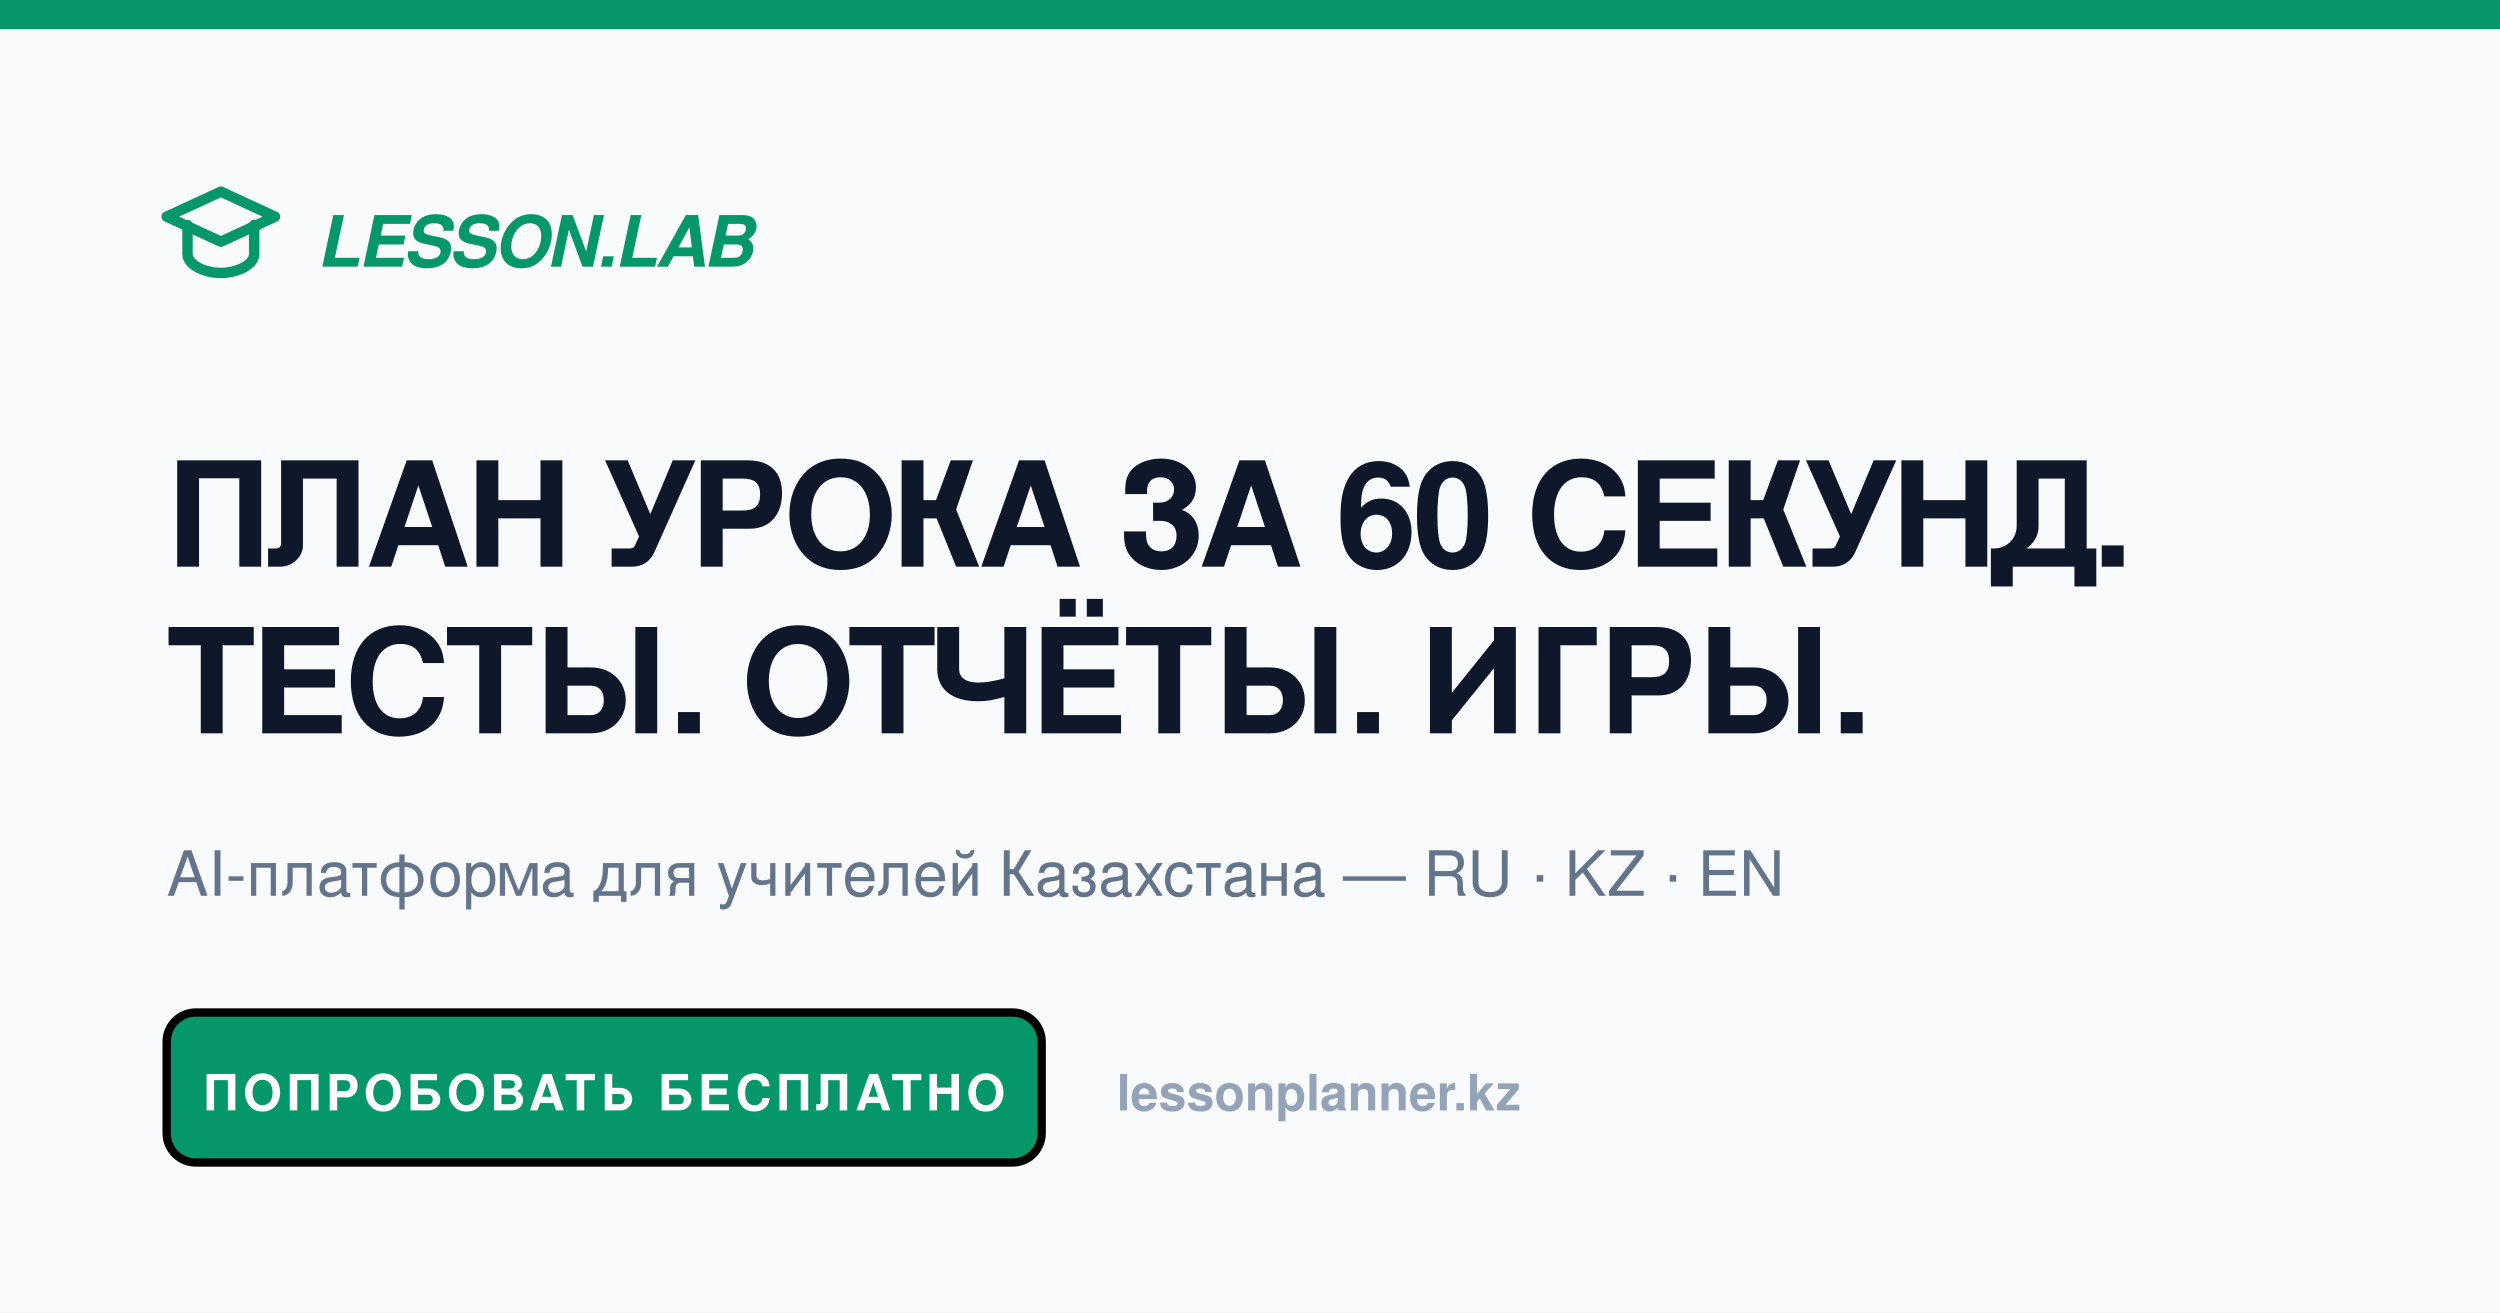
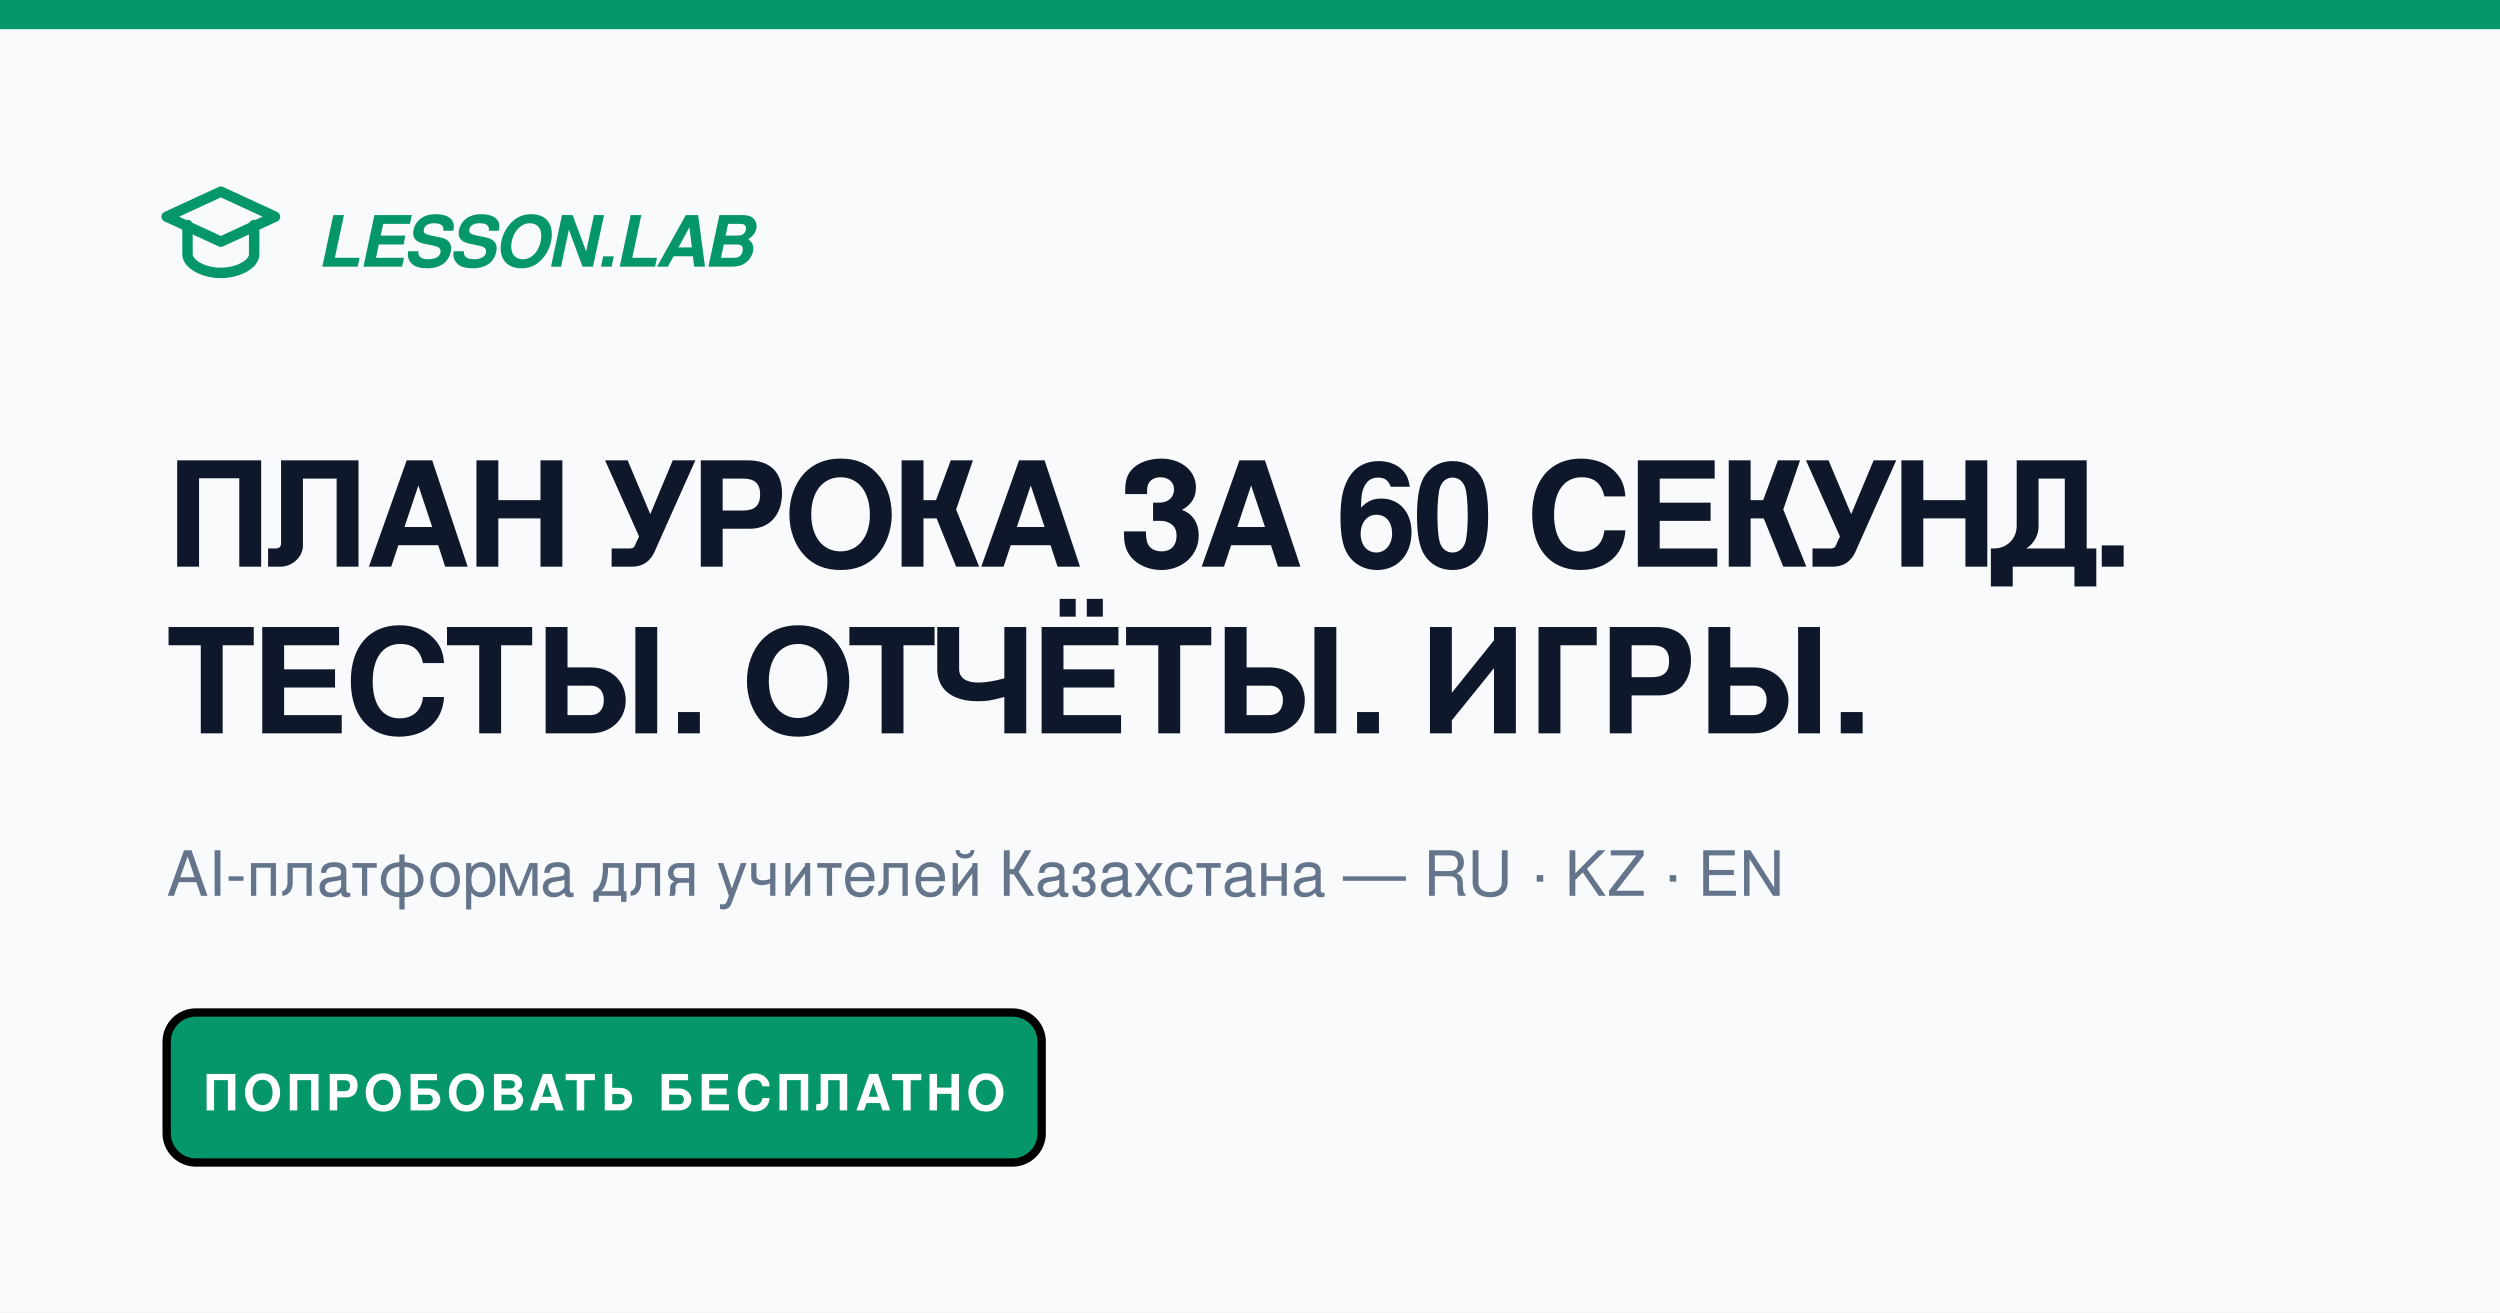
<svg xmlns="http://www.w3.org/2000/svg" viewBox="0 0 1200 630" width="1200" height="630">
  <rect width="1200" height="630" fill="#f8fafc" />
  <rect x="0" y="0" width="1200" height="14" fill="#059669" />
  <g transform="translate(80 92)" fill="none" stroke="#059669" stroke-width="5" stroke-linecap="round" stroke-linejoin="round">
    <path d="M26 0 L52 12 L26 24 L0 12 Z" />
    <path d="M10 16 v14 c0 5 8 9 16 9 s16 -4 16 -9 v-14" />
  </g>
  <text x="152" y="128" font-family="Helvetica, Arial, sans-serif" font-size="34" font-weight="bold" font-style="italic" fill="#059669" letter-spacing="-1">LESSON.LAB</text>
  <text x="80" y="272" font-family="Helvetica, Arial, sans-serif" font-size="70" font-weight="bold" fill="#0f172a" letter-spacing="-2">ПЛАН УРОКА ЗА 60 СЕКУНД.</text>
  <text x="80" y="352" font-family="Helvetica, Arial, sans-serif" font-size="70" font-weight="bold" fill="#0f172a" letter-spacing="-2">ТЕСТЫ. ОТЧЁТЫ. ИГРЫ.</text>
  <text x="80" y="430" font-family="Helvetica, Arial, sans-serif" font-size="30" fill="#64748b">AI-платформа для учителей Казахстана — RU · KZ · EN</text>
  <g transform="translate(80 486)">
    <rect x="0" y="0" width="420" height="72" rx="14" fill="#059669" stroke="#000" stroke-width="4" />
    <text x="210" y="47" text-anchor="middle" font-family="Helvetica, Arial, sans-serif" font-size="24" font-weight="bold" fill="#ffffff" letter-spacing="2">ПОПРОБОВАТЬ БЕСПЛАТНО</text>
  </g>
-   <text x="536" y="533" font-family="Helvetica, Arial, sans-serif" font-size="24" font-weight="bold" fill="#94a3b8">lessonplanner.kz</text>
</svg>
